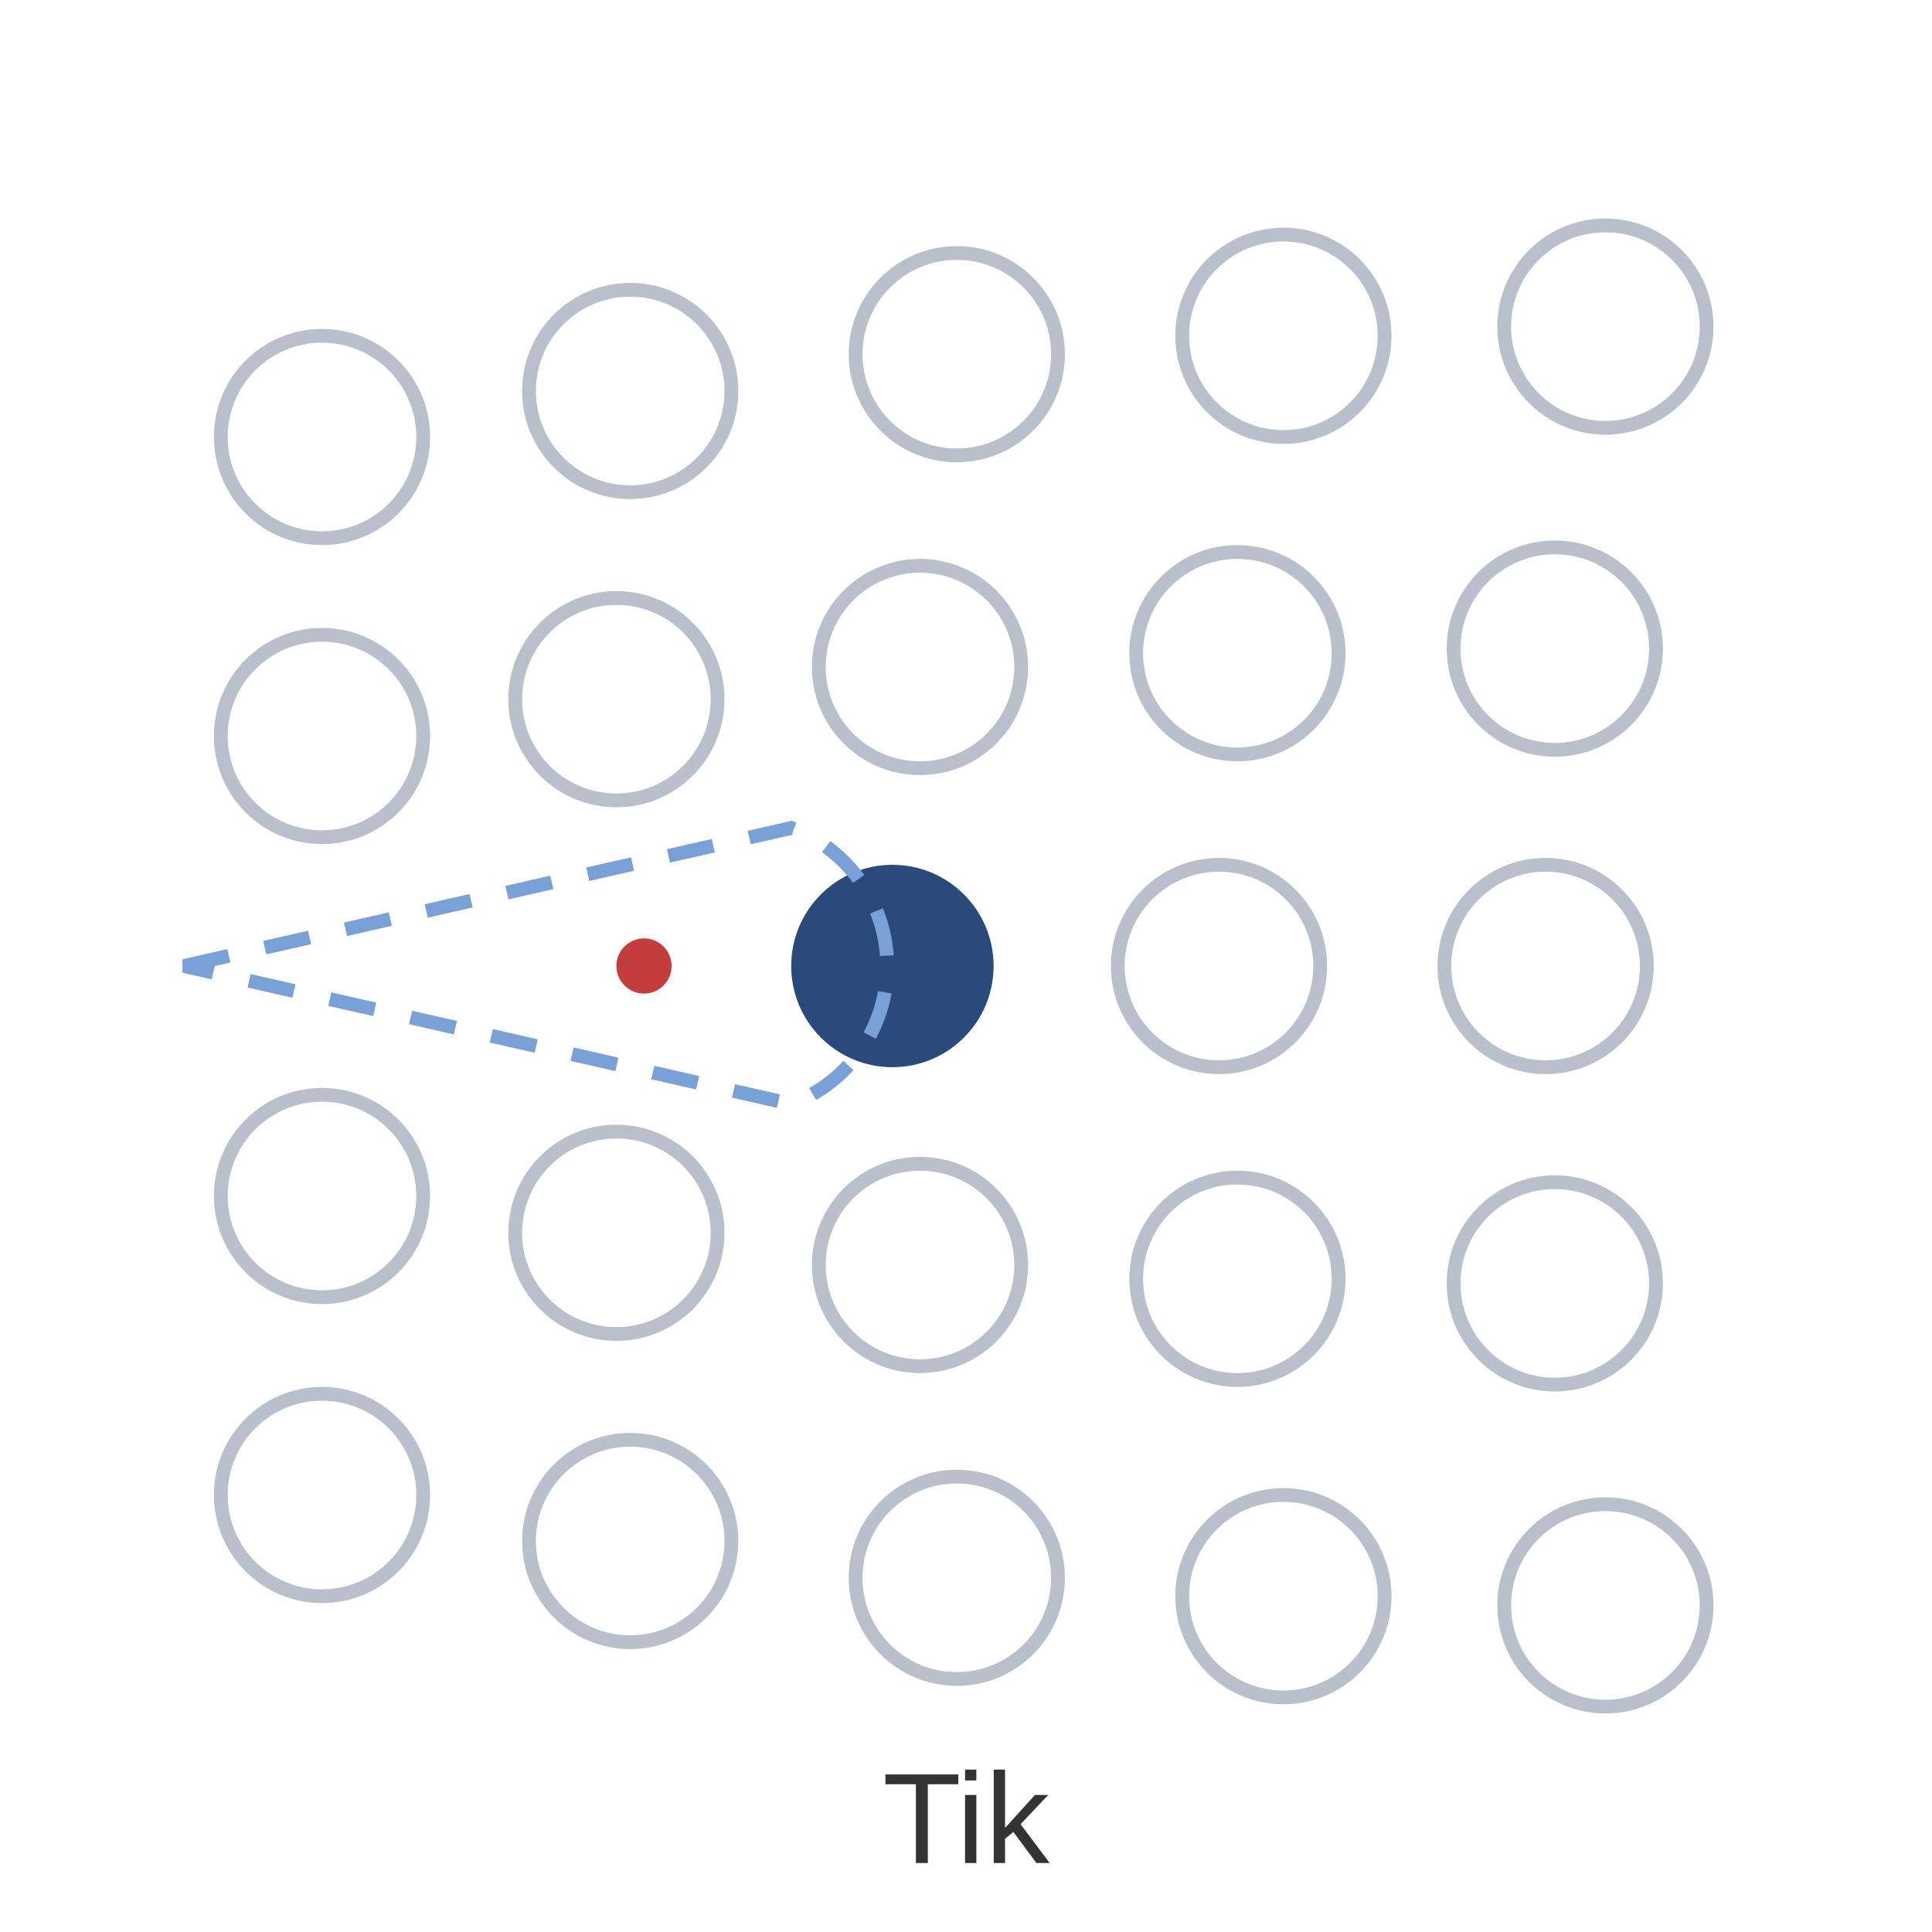
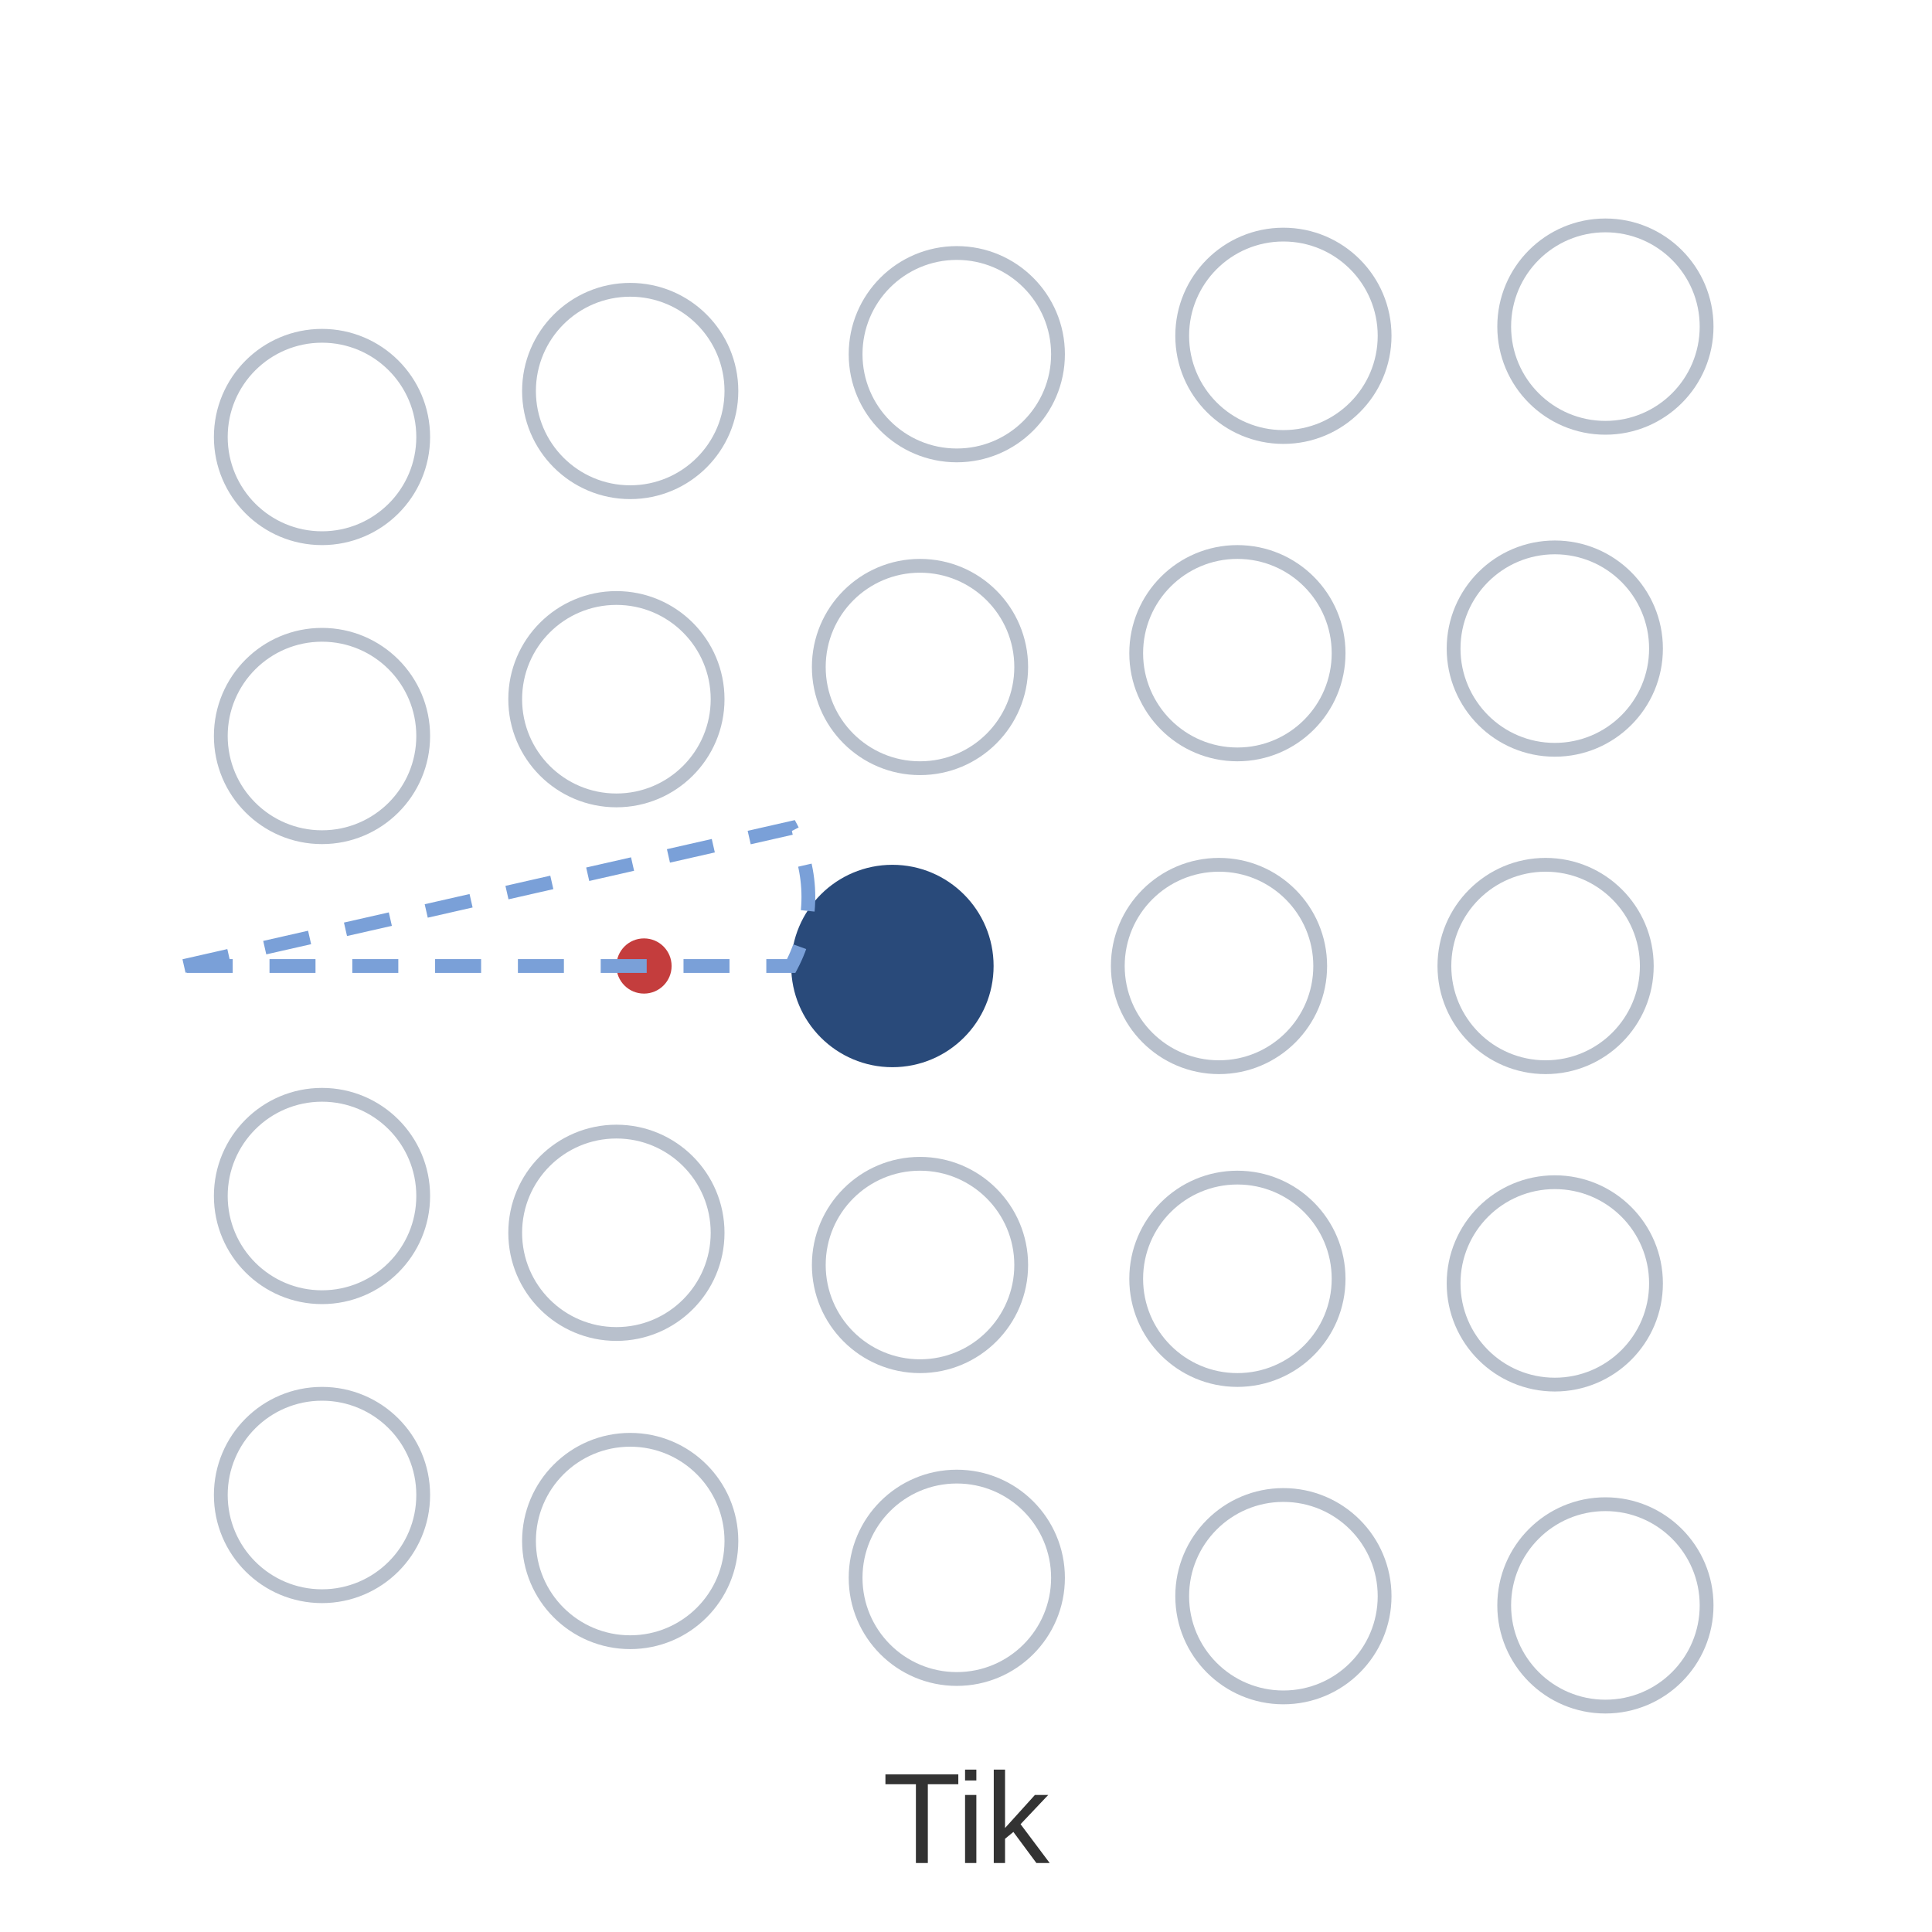
<svg xmlns="http://www.w3.org/2000/svg" width="420" height="420" viewBox="0 0 420 420">
  <rect width="100%" height="100%" fill="white" />
  <g fill="none" stroke="#b8c0cc" stroke-width="3">
    <circle cx="70" cy="95" r="22" />
    <circle cx="137" cy="85" r="22" />
    <circle cx="208" cy="77" r="22" />
    <circle cx="279" cy="73" r="22" />
    <circle cx="349" cy="71" r="22" />
    <circle cx="70" cy="160" r="22" />
    <circle cx="134" cy="152" r="22" />
    <circle cx="200" cy="145" r="22" />
    <circle cx="269" cy="142" r="22" />
    <circle cx="338" cy="141" r="22" />
    <circle cx="265" cy="210" r="22" />
    <circle cx="336" cy="210" r="22" />
    <circle cx="70" cy="260" r="22" />
    <circle cx="134" cy="268" r="22" />
    <circle cx="200" cy="275" r="22" />
    <circle cx="269" cy="278" r="22" />
    <circle cx="338" cy="279" r="22" />
    <circle cx="70" cy="325" r="22" />
    <circle cx="137" cy="335" r="22" />
    <circle cx="208" cy="343" r="22" />
    <circle cx="279" cy="347" r="22" />
    <circle cx="349" cy="349" r="22" />
  </g>
  <circle cx="194" cy="210" r="22" fill="#294a7a" />
  <circle cx="140" cy="210" r="6" fill="#c43d3d" />
-   <path d="   M 40 210   L 172 180   A 32 32 0 0 1 172 240   Z" fill="none" stroke="#7aa0d8" stroke-width="3" stroke-dasharray="10 8" />
+   <path d="   M 40 210   L 172 180   A 32 32 0 0 1 172 210   Z" fill="none" stroke="#7aa0d8" stroke-width="3" stroke-dasharray="10 8" />
  <text x="210" y="405" text-anchor="middle" font-family="Arial, sans-serif" font-size="28" fill="#333">
    Tik
  </text>
</svg>
